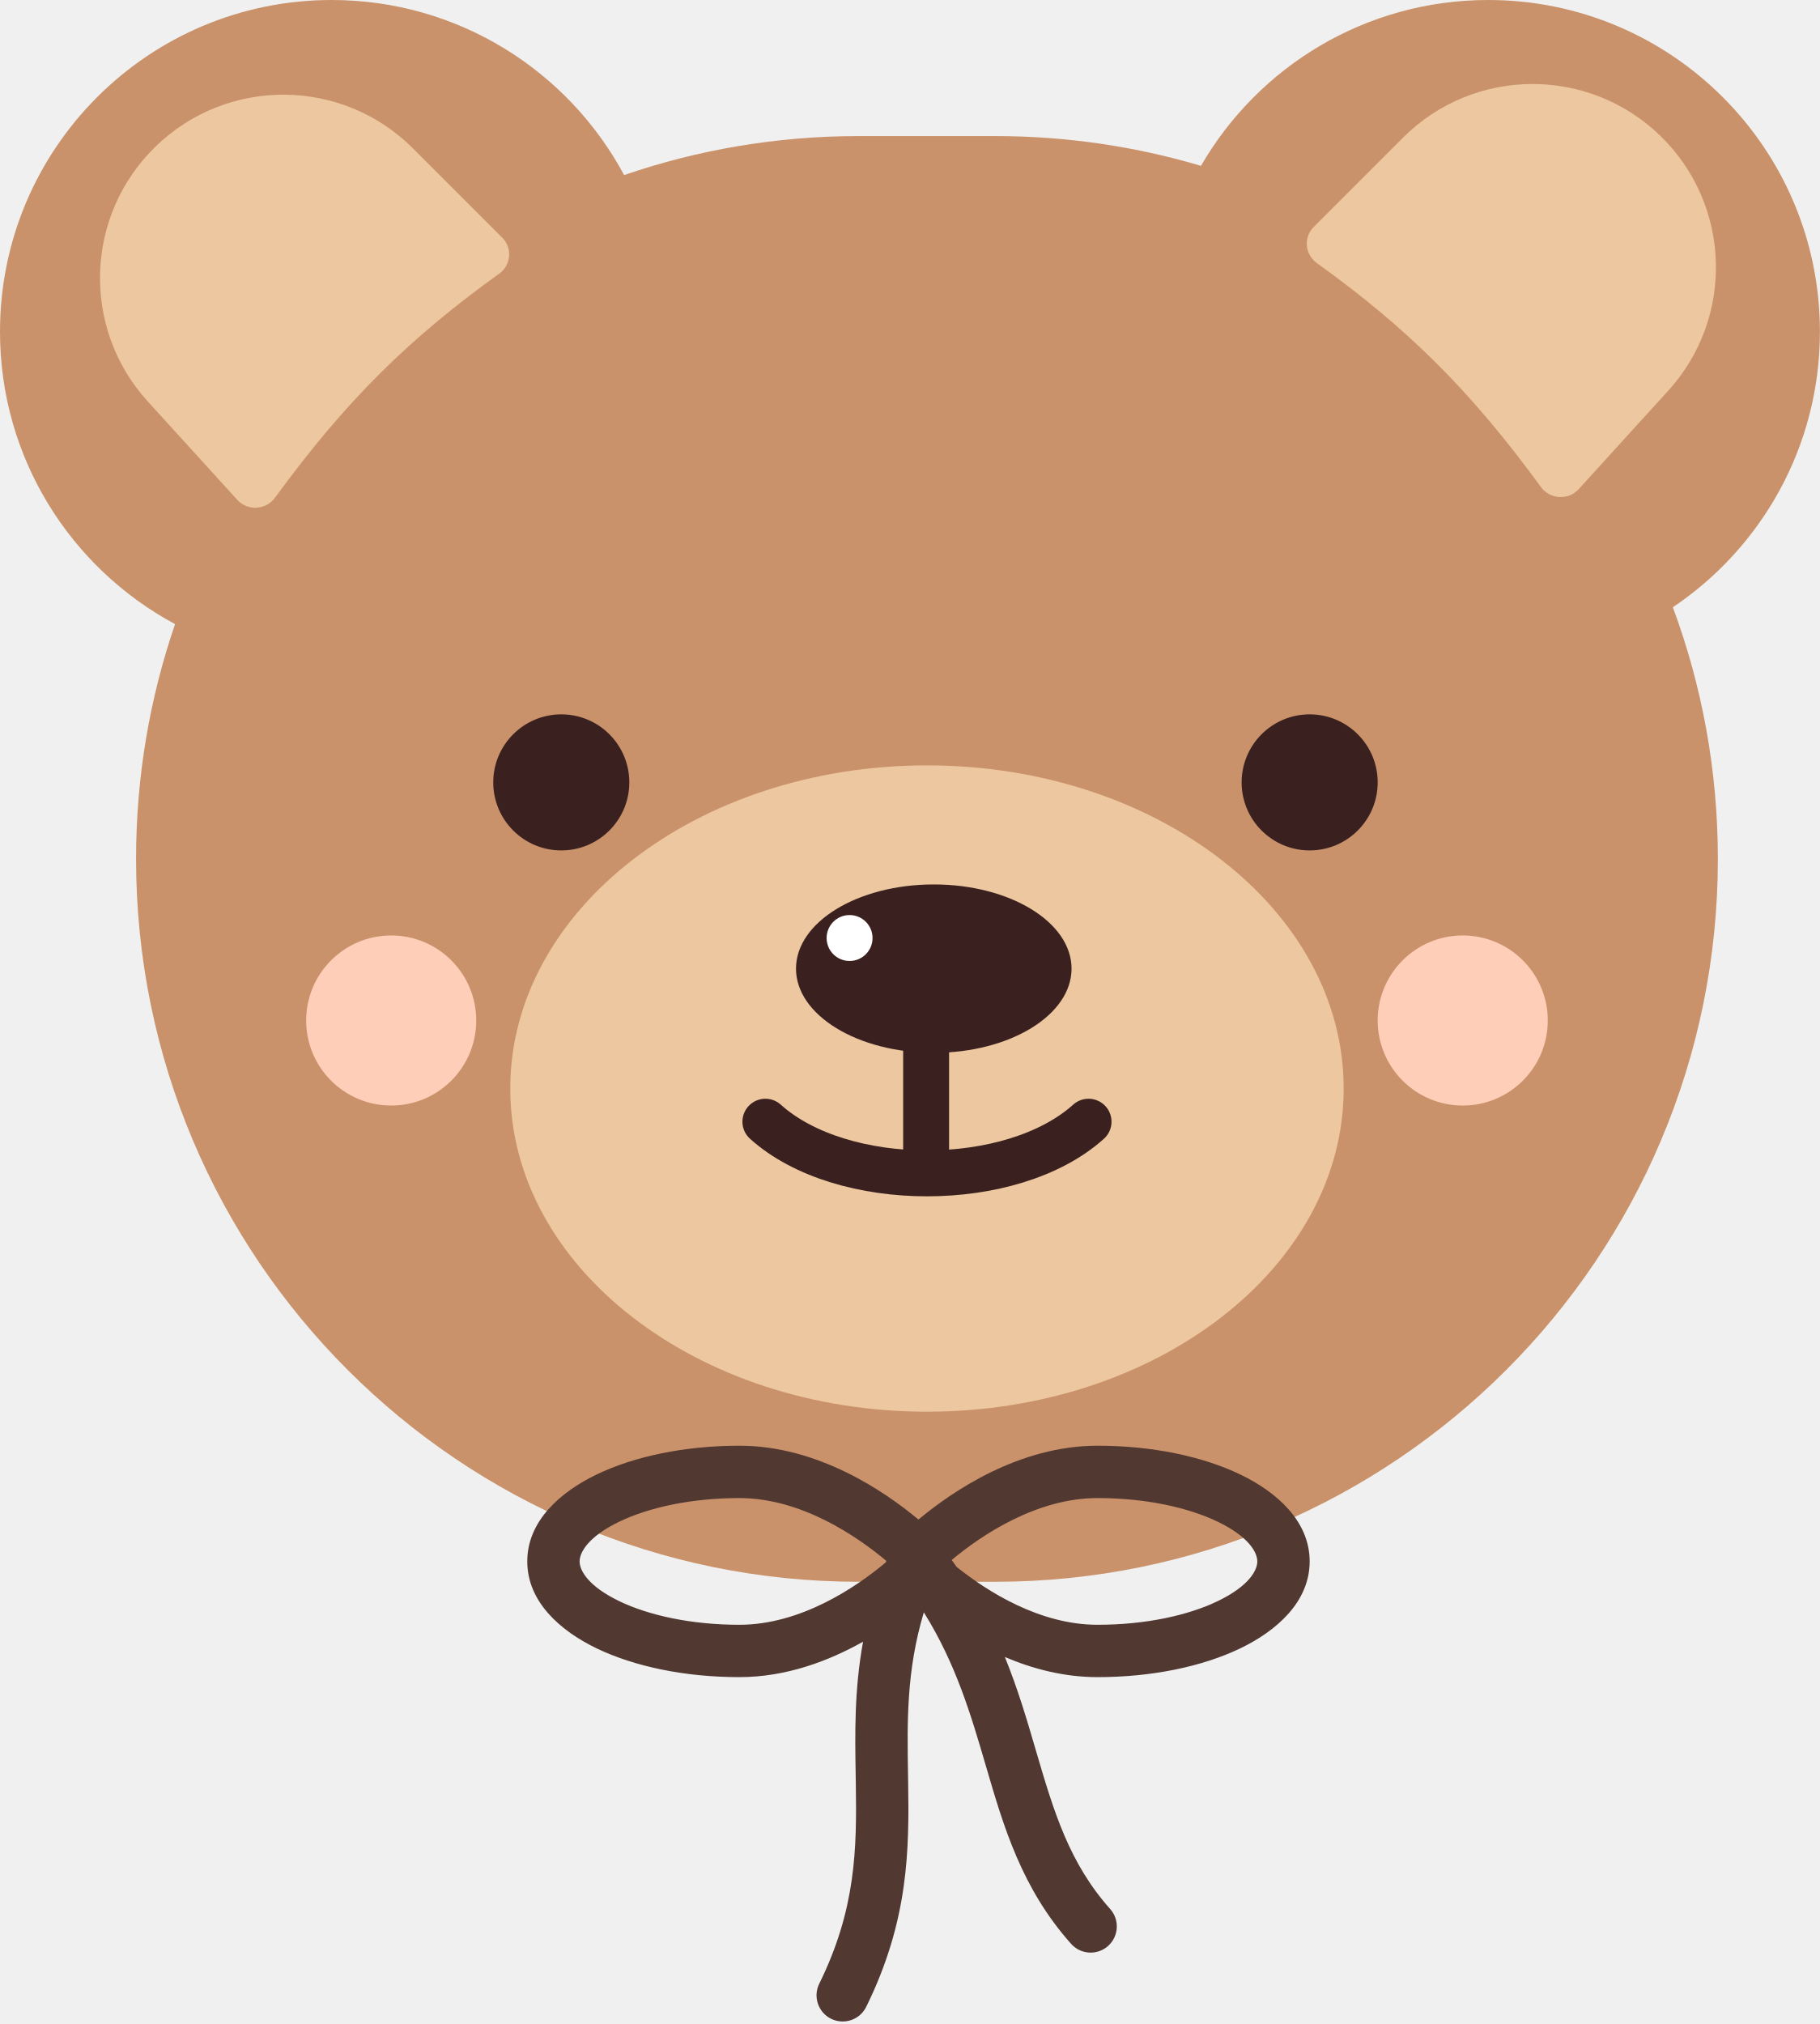
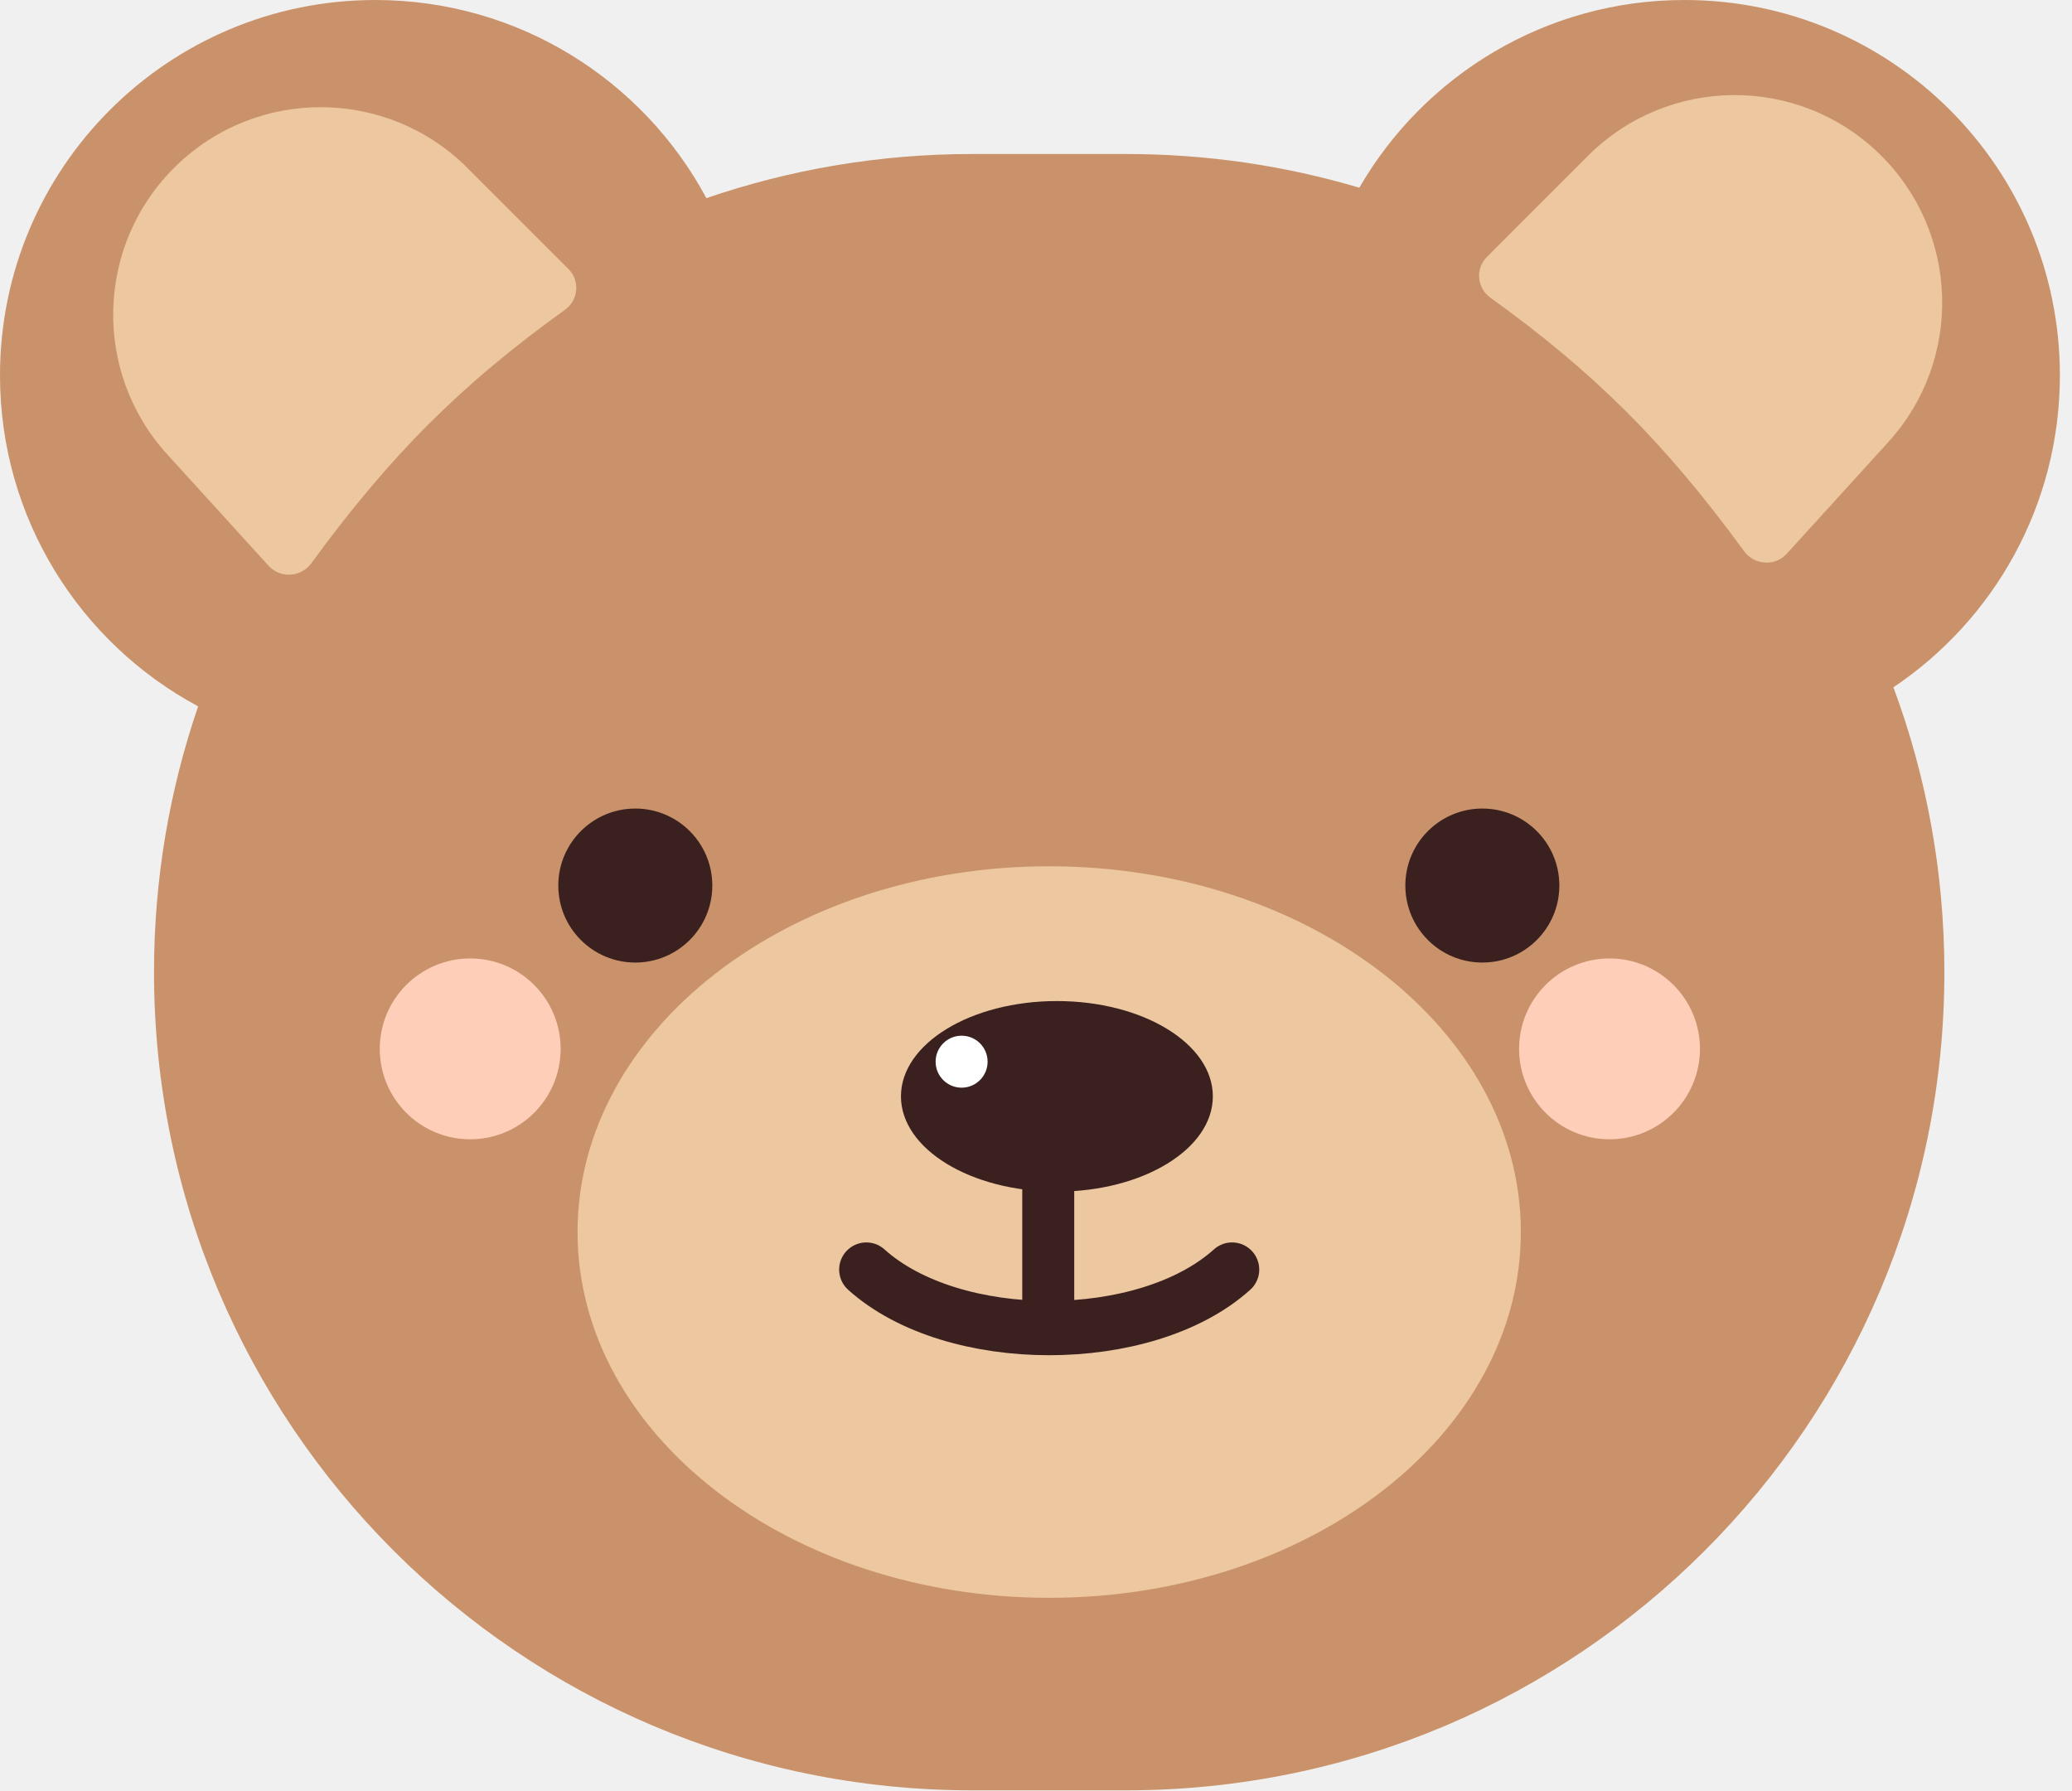
- <svg xmlns="http://www.w3.org/2000/svg" width="107" height="119" viewBox="0 0 107 119" fill="none">
-   <path fill-rule="evenodd" clip-rule="evenodd" d="M0 19.5C0 26.94 4.166 33.406 10.293 36.694C8.807 41.023 8 45.667 8 50.5C8 73.972 27.028 93 50.5 93H58.5C81.972 93 101 73.972 101 50.5C101 45.296 100.065 40.311 98.353 35.703C103.568 32.203 107 26.252 107 19.5C107 8.73 98.27 0 87.5 0C80.282 0 73.981 3.921 70.609 9.75C66.771 8.611 62.707 8 58.5 8H50.5C45.667 8 41.023 8.807 36.694 10.293C33.406 4.166 26.94 0 19.5 0C8.73 0 0 8.73 0 19.5Z" fill="#CA926A" />
-   <path d="M8.685 23.599C4.773 19.299 4.976 12.671 9.144 8.618C13.37 4.509 20.113 4.556 24.28 8.724L29.533 13.977C30.14 14.583 30.046 15.591 29.35 16.091C24.002 19.934 20.298 23.604 16.172 29.259C15.637 29.992 14.562 30.061 13.952 29.39L8.685 23.599Z" fill="#ECC79F" />
-   <path d="M98.082 22.971C101.994 18.671 101.791 12.043 97.623 7.991C93.397 3.881 86.654 3.928 82.486 8.096L77.234 13.349C76.627 13.955 76.72 14.963 77.417 15.463C82.765 19.306 86.469 22.977 90.595 28.631C91.129 29.364 92.204 29.433 92.814 28.763L98.082 22.971Z" fill="#ECC79F" />
-   <ellipse cx="54.5" cy="64" rx="24.5" ry="19" fill="#ECC79F" />
-   <rect x="53.1" y="59.2" width="2.7" height="10.8" rx="1.35" fill="#3A211F" />
-   <ellipse cx="54.9" cy="56.95" rx="8.1" ry="4.95" fill="#3A211F" />
-   <circle cx="49.95" cy="55.15" r="1.35" fill="white" />
-   <path d="M45 65.95C49.5 70 59.5 70 64 65.95" stroke="#3A211F" stroke-width="2.7" stroke-linecap="round" />
-   <circle cx="33" cy="46" r="4" fill="#3A211F" />
-   <circle cx="77" cy="46" r="4" fill="#3A211F" />
-   <circle cx="23" cy="60" r="5" fill="#FFCEB9" />
-   <circle cx="86" cy="60" r="5" fill="#FFCEB9" />
-   <path fill-rule="evenodd" clip-rule="evenodd" d="M43.472 98.606C46.235 98.606 48.746 97.647 50.743 96.522C50.224 99.362 50.268 101.915 50.308 104.326L50.317 104.859C50.377 108.689 50.333 112.237 48.166 116.633C47.79 117.395 48.103 118.318 48.865 118.694C49.628 119.069 50.55 118.756 50.926 117.994C53.431 112.911 53.456 108.744 53.394 104.81L53.387 104.357C53.335 101.22 53.286 98.243 54.315 94.796C56.206 97.831 57.082 100.814 57.962 103.822L57.986 103.902C59.008 107.398 60.071 111.03 62.975 114.288C63.54 114.922 64.513 114.978 65.147 114.413C65.781 113.847 65.837 112.875 65.272 112.24C62.869 109.544 61.964 106.539 60.916 102.958L60.889 102.867C60.386 101.147 59.851 99.318 59.08 97.423C60.703 98.115 62.551 98.606 64.528 98.606C67.727 98.606 70.698 97.985 72.927 96.912C75.046 95.891 77 94.184 77 91.803C77 89.422 75.046 87.715 72.927 86.694C70.698 85.621 67.727 85 64.528 85C59.903 85 55.985 87.687 54 89.341C52.015 87.687 48.097 85 43.472 85C40.273 85 37.302 85.621 35.073 86.694C32.954 87.715 31 89.422 31 91.803C31 94.184 32.954 95.891 35.073 96.912C37.302 97.985 40.273 98.606 43.472 98.606ZM36.408 89.467C34.571 90.352 34.078 91.277 34.078 91.803C34.078 92.329 34.571 93.254 36.408 94.139C38.137 94.971 40.632 95.528 43.472 95.528C47.075 95.528 50.327 93.326 52.077 91.861L52.111 91.773C50.371 90.309 47.099 88.078 43.472 88.078C40.632 88.078 38.137 88.635 36.408 89.467ZM56.237 92.118C56.145 91.985 56.051 91.852 55.955 91.718C57.711 90.253 60.946 88.078 64.528 88.078C67.368 88.078 69.863 88.635 71.591 89.467C73.429 90.352 73.922 91.277 73.922 91.803C73.922 92.329 73.429 93.254 71.591 94.139C69.863 94.971 67.368 95.528 64.528 95.528C61.13 95.528 58.044 93.57 56.237 92.118Z" fill="#513831" />
+ <svg xmlns="http://www.w3.org/2000/svg" width="103" height="89" viewBox="0 0 103 89" fill="none">
+   <path fill-rule="evenodd" clip-rule="evenodd" d="M0 18.661C0 25.781 3.987 31.969 9.85 35.115C8.428 39.258 7.656 43.703 7.656 48.328C7.656 70.79 25.865 89 48.328 89H55.984C78.446 89 96.656 70.79 96.656 48.328C96.656 43.348 95.761 38.577 94.123 34.167C99.114 30.818 102.398 25.123 102.398 18.661C102.398 8.355 94.043 0 83.737 0C76.829 0 70.799 3.753 67.572 9.331C63.899 8.241 60.01 7.656 55.984 7.656H48.328C43.703 7.656 39.258 8.428 35.115 9.85C31.969 3.987 25.781 0 18.661 0C8.355 0 0 8.355 0 18.661Z" fill="#CA926A" />
+   <path d="M8.311 22.584C4.568 18.469 4.762 12.126 8.75 8.248V8.248C12.794 4.315 19.247 4.36 23.236 8.349L28.263 13.376C28.843 13.956 28.754 14.92 28.087 15.399C22.969 19.077 19.425 22.589 15.476 28.001C14.965 28.702 13.936 28.768 13.352 28.126L8.311 22.584Z" fill="#ECC79F" />
+   <path d="M93.863 21.983C97.607 17.868 97.412 11.526 93.424 7.647V7.647C89.38 3.714 82.927 3.759 78.938 7.748L73.912 12.775C73.331 13.355 73.421 14.319 74.087 14.799C79.205 18.476 82.75 21.988 86.698 27.4C87.21 28.101 88.238 28.168 88.822 27.526L93.863 21.983Z" fill="#ECC79F" />
+   <ellipse cx="52.156" cy="61.247" rx="23.446" ry="18.183" fill="#ECC79F" />
+   <rect x="50.816" y="56.654" width="2.584" height="10.335" rx="1.292" fill="#3A211F" />
+   <ellipse cx="52.539" cy="54.501" rx="7.752" ry="4.737" fill="#3A211F" />
+   <circle cx="47.802" cy="52.778" r="1.292" fill="white" />
+   <path d="M43.065 63.113C47.371 66.989 56.941 66.989 61.247 63.113" stroke="#3A211F" stroke-width="2.7" stroke-linecap="round" />
+   <circle cx="31.581" cy="44.022" r="3.828" fill="#3A211F" />
+   <circle cx="73.688" cy="44.022" r="3.828" fill="#3A211F" />
+   <circle cx="23.374" cy="52.141" r="4.495" fill="#FFCEB9" />
+   <circle cx="80.01" cy="52.141" r="4.495" fill="#FFCEB9" />
</svg>
